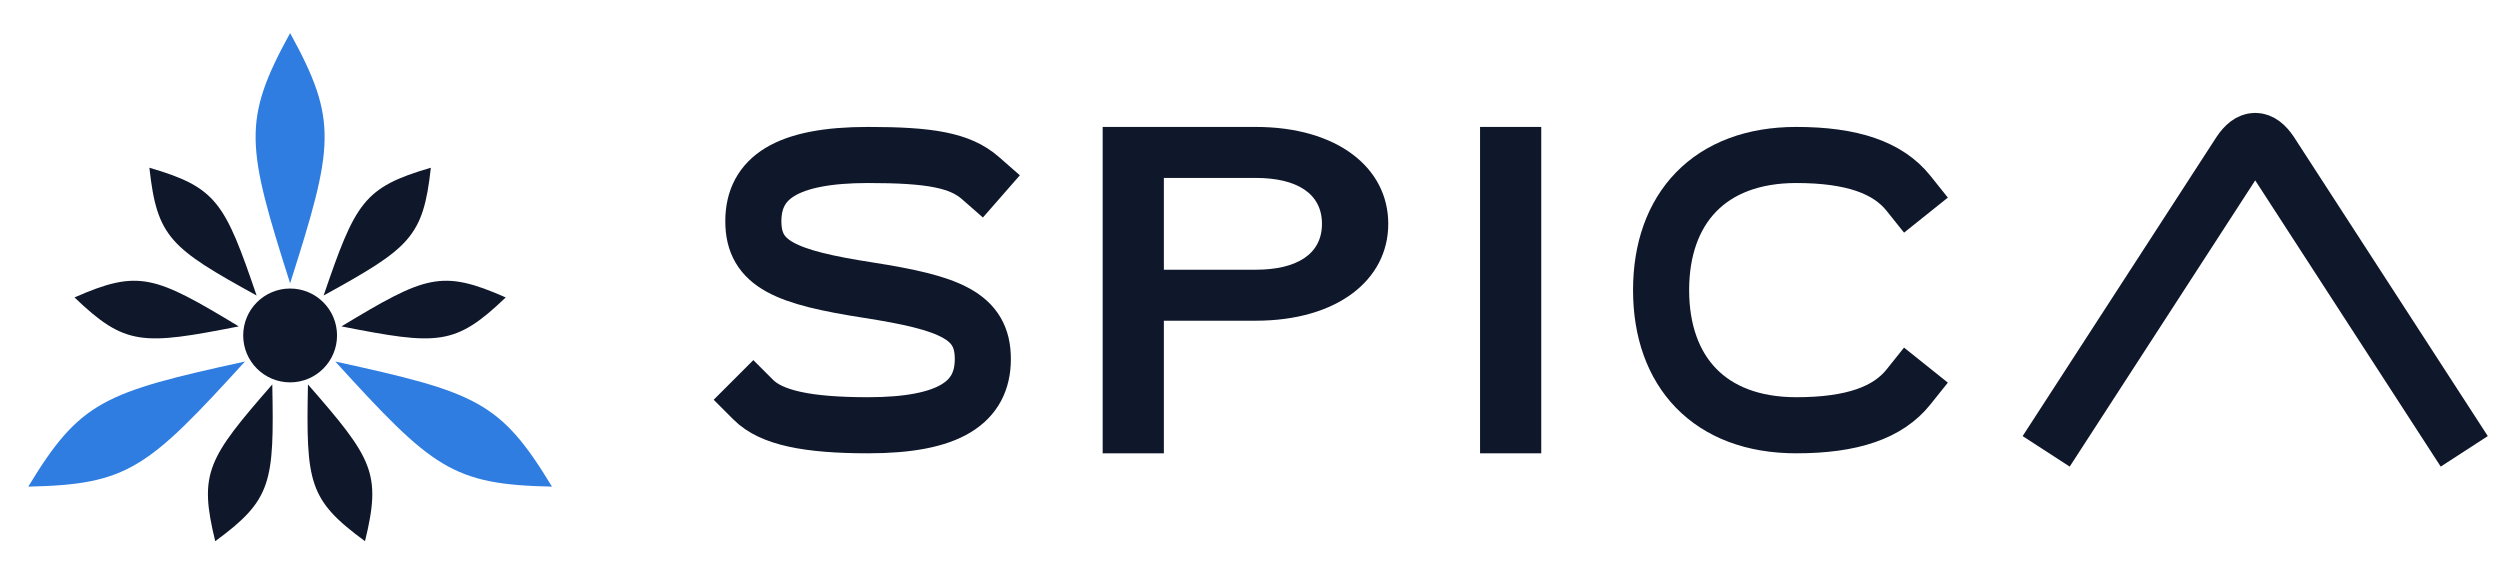
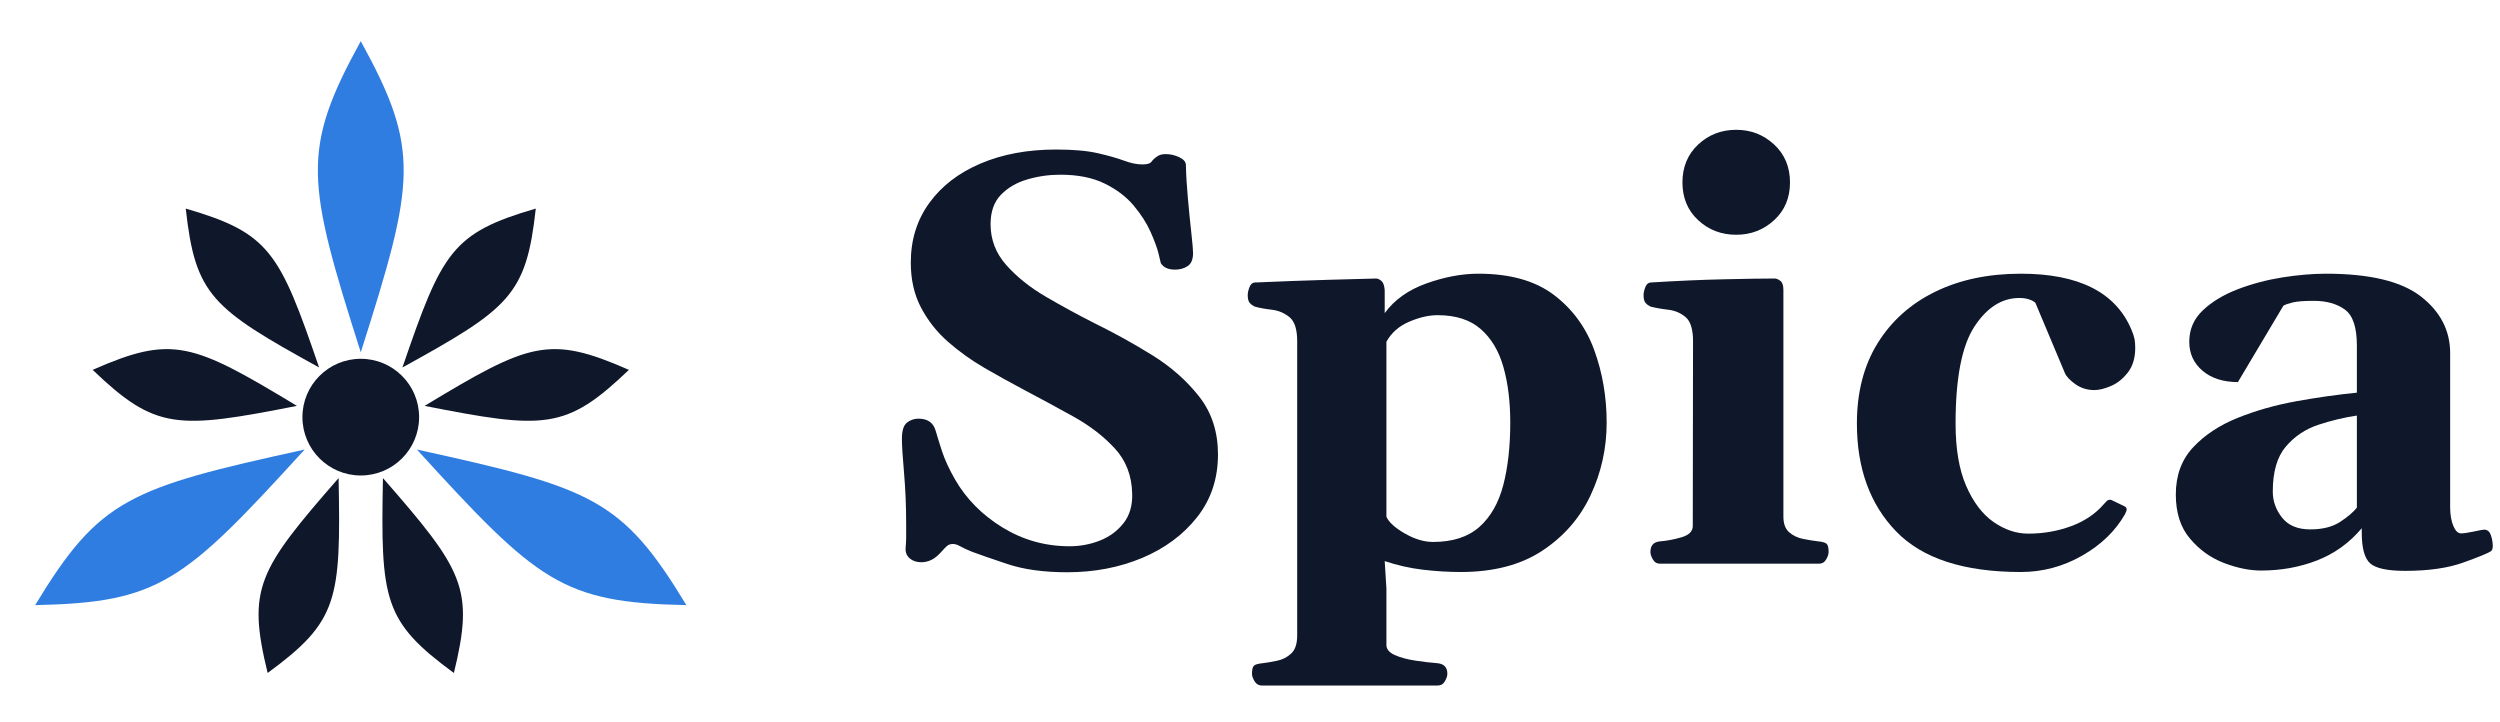
- <svg xmlns="http://www.w3.org/2000/svg" viewBox="0 0 275.75 64" aria-hidden="true">
+ <svg xmlns="http://www.w3.org/2000/svg" viewBox="0 0 221.75 64" aria-hidden="true">
  <g transform="translate(32 37) scale(1.15) translate(-32 -32)">
    <path fill="#2F7DE1" transform="rotate(0 32 32)" d="M32 27C36.2 13.8 36.62 11.4 32 3C27.38 11.4 27.8 13.8 32 27Z" />
    <path fill="#0F172A" transform="rotate(40 32 32)" d="M32 27C35.4 18.2 35.74 16.6 32 11C28.26 16.6 28.6 18.2 32 27Z" />
    <path fill="#0F172A" transform="rotate(80 32 32)" d="M32 27C35.4 18.2 35.74 16.6 32 11C28.26 16.6 28.6 18.2 32 27Z" />
    <path fill="#2F7DE1" transform="rotate(120 32 32)" d="M32 27C36.2 13.8 36.62 11.4 32 3C27.38 11.4 27.8 13.8 32 27Z" />
    <path fill="#0F172A" transform="rotate(160 32 32)" d="M32 27C35.4 18.2 35.74 16.6 32 11C28.26 16.6 28.6 18.2 32 27Z" />
    <path fill="#0F172A" transform="rotate(200 32 32)" d="M32 27C35.4 18.2 35.74 16.6 32 11C28.26 16.6 28.6 18.2 32 27Z" />
    <path fill="#2F7DE1" transform="rotate(240 32 32)" d="M32 27C36.2 13.8 36.62 11.4 32 3C27.38 11.4 27.8 13.8 32 27Z" />
    <path fill="#0F172A" transform="rotate(280 32 32)" d="M32 27C35.4 18.2 35.74 16.6 32 11C28.26 16.6 28.6 18.2 32 27Z" />
    <path fill="#0F172A" transform="rotate(320 32 32)" d="M32 27C35.4 18.2 35.74 16.6 32 11C28.26 16.6 28.6 18.2 32 27Z" />
    <circle cx="32" cy="32" r="4.5" fill="#0F172A" />
  </g>
  <g transform="translate(80 14) scale(0.5625)">
-     <path fill="none" stroke="#0F172A" stroke-width="11" stroke-linecap="square" stroke-linejoin="miter" d="M50 10C46 6.5 40 5.5 28 5.5C12 5.5 5.5 10 5.5 18.5C5.5 27 12 29.5 28 32C44 34.5 50.5 37 50.5 45.5C50.5 54 44 58.5 28 58.5C16 58.5 9 57 5.5 53.5" />
-     <path fill="#0F172A" fill-rule="evenodd" d="M74 0H104C120 0 130 8 130 19S120 38 104 38H86V64H74V0ZM86 10V28H104C112 28 117 25 117 19S112 10 104 10H86Z" />
-     <path fill="#0F172A" d="M148 0h12v64h-12z" />
-     <path fill="none" stroke="#0F172A" stroke-width="11" stroke-linecap="square" stroke-linejoin="miter" d="M232 13C228 8 221 5.5 210 5.5C193 5.5 183.5 16 183.5 32C183.5 48 193 58.5 210 58.5C221 58.5 228 56 232 51" />
-     <path fill="none" stroke="#0F172A" stroke-width="11" stroke-linecap="square" stroke-linejoin="miter" d="M262 59 297 5c2-3 4-3 6 0l35 54" />
+     <path fill="#0F172A" d="M26.07 65.35L26.07 65.35Q20.52 65.35 16.62 64.05Q12.72 62.74 11.14 62.15L11.14 62.15Q9.88 61.65 9.22 61.27Q8.57 60.89 8.03 60.89L8.03 60.89Q7.44 60.89 7.06 61.25Q6.67 61.61 6.4 61.93L6.4 61.93Q5.46 63.01 4.67 63.39Q3.88 63.77 3.07 63.77L3.07 63.77Q1.94 63.77 1.24 63.17Q0.54 62.56 0.58 61.61L0.58 61.61Q0.67 60.39 0.67 59.9Q0.67 59.4 0.67 57.78L0.67 57.78Q0.67 53.58 0.34 49.75Q0 45.91 0 44.29L0 44.29Q0 42.4 0.79 41.76Q1.58 41.13 2.61 41.13L2.61 41.13Q4.78 41.13 5.32 43.03L5.32 43.03Q5.64 44.16 6.31 46.23Q6.99 48.3 8.39 50.74L8.39 50.74Q11.05 55.34 15.87 58.29Q20.7 61.25 26.43 61.25L26.43 61.25Q28.95 61.25 31.23 60.35Q33.51 59.44 34.95 57.6Q36.4 55.75 36.31 52.95L36.31 52.95Q36.22 48.67 33.53 45.78Q30.85 42.89 26.92 40.73Q23 38.56 19.08 36.49L19.08 36.49Q16.1 34.91 12.99 33.11Q9.88 31.3 7.26 29Q4.64 26.7 3.02 23.63Q1.4 20.57 1.4 16.51L1.4 16.51Q1.4 11.14 4.31 7.13Q7.21 3.11 12.4 0.9Q17.59 -1.31 24.31 -1.31L24.31 -1.31Q28.41 -1.31 30.94 -0.72Q33.46 -0.14 35.04 0.45Q36.62 1.04 37.93 1.04L37.93 1.04Q39.06 1.04 39.37 0.59Q39.69 0.14 40.32 -0.27L40.32 -0.27Q40.82 -0.59 41.58 -0.59L41.58 -0.59Q42.71 -0.59 43.75 -0.09Q44.78 0.41 44.78 1.13L44.78 1.13Q44.83 3.47 45.1 6.45Q45.37 9.43 45.64 11.86Q45.91 14.3 45.91 15.02L45.91 15.02Q45.91 16.51 45.06 17.07Q44.2 17.63 43.07 17.63L43.07 17.63Q41.45 17.63 40.82 16.6L40.82 16.6Q40.82 16.55 40.48 15.15Q40.14 13.76 39.21 11.68Q38.29 9.61 36.55 7.53Q34.82 5.46 31.98 4.06Q29.13 2.66 24.98 2.66L24.98 2.66Q22.28 2.66 19.75 3.41Q17.23 4.15 15.6 5.84Q13.98 7.53 13.98 10.46L13.98 10.46Q13.98 14.12 16.46 16.91Q18.94 19.71 22.73 21.92Q26.52 24.13 30.35 26.07L30.35 26.07Q35.04 28.37 39.51 31.14Q43.97 33.92 46.9 37.68Q49.84 41.45 49.84 46.77L49.84 46.77Q49.84 52.5 46.54 56.67Q43.25 60.84 37.86 63.1Q32.47 65.35 26.07 65.35" />
+     <path fill="#0F172A" d="M84.47 83.21L56.74 83.21Q56.02 83.21 55.61 82.54Q55.2 81.86 55.2 81.36L55.2 81.36Q55.2 80.33 55.54 80.06Q55.88 79.79 56.83 79.7L56.83 79.7Q57.95 79.56 59.22 79.29Q60.48 79.02 61.41 78.14Q62.33 77.26 62.33 75.32L62.33 75.32L62.33 28.91Q62.33 26.11 61.11 25.12Q59.89 24.13 58.32 23.95Q56.74 23.77 55.61 23.45L55.61 23.45Q55.16 23.23 54.84 22.87Q54.53 22.51 54.53 21.65L54.53 21.65Q54.53 21.11 54.8 20.41Q55.07 19.71 55.61 19.66L55.61 19.66Q61.83 19.39 67 19.24Q72.16 19.08 74.78 19.03L74.78 19.03Q75.14 19.03 75.59 19.39Q76.04 19.75 76.13 20.84L76.13 20.84L76.13 24.49Q78.43 21.33 82.72 19.8Q87 18.27 90.92 18.27L90.92 18.27Q98.37 18.27 102.79 21.6Q107.21 24.94 109.17 30.31Q111.13 35.68 111.13 41.76L111.13 41.76Q111.13 47.81 108.6 53.2Q106.08 58.59 100.98 61.95Q95.89 65.31 88.13 65.31L88.13 65.31Q85.24 65.31 82.17 64.95Q79.11 64.59 76.13 63.59L76.13 63.59L76.4 67.92L76.4 76.81Q76.4 77.8 77.69 78.39Q78.97 78.97 80.87 79.27Q82.76 79.56 84.52 79.7L84.52 79.7Q86.01 79.88 86.01 81.36L86.01 81.36Q86.01 81.86 85.62 82.54Q85.24 83.21 84.47 83.21L84.47 83.21M83.75 60.57L83.75 60.57Q88.4 60.57 91.06 58.2Q93.72 55.84 94.83 51.6Q95.93 47.36 95.93 41.76L95.93 41.76Q95.93 36.8 94.85 32.99Q93.77 29.18 91.26 26.99Q88.76 24.81 84.47 24.81L84.47 24.81Q82.4 24.81 79.99 25.84Q77.57 26.88 76.4 29L76.4 29L76.4 56.6Q76.99 57.91 79.31 59.24Q81.63 60.57 83.75 60.57" />
+     <path fill="#0F172A" d="M144.6 64L119.56 64Q118.8 64 118.41 63.32Q118.03 62.65 118.03 62.15L118.03 62.15Q118.03 60.62 119.52 60.48L119.52 60.48Q121.19 60.35 122.95 59.83Q124.71 59.31 124.71 58.05L124.71 58.05L124.75 28.91Q124.75 26.11 123.58 25.12Q122.41 24.13 120.83 23.95Q119.25 23.77 118.03 23.45L118.03 23.45Q117.58 23.23 117.26 22.87Q116.95 22.51 116.95 21.65L116.95 21.65Q116.95 21.11 117.22 20.41Q117.49 19.71 118.03 19.66L118.03 19.66Q124.48 19.26 129.69 19.15Q134.9 19.03 137.65 19.03L137.65 19.03Q138.01 19.03 138.51 19.39Q139 19.75 139 20.84L139 20.84L139 56.56Q139 58.27 139.93 59.06Q140.85 59.85 142.14 60.1Q143.42 60.35 144.51 60.48L144.51 60.48Q145.45 60.57 145.79 60.84Q146.13 61.11 146.13 62.15L146.13 62.15Q146.13 62.65 145.75 63.32Q145.36 64 144.6 64L144.6 64M131.56 12.13L131.56 12.13Q128.04 12.13 125.56 9.83Q123.08 7.53 123.08 3.88L123.08 3.88Q123.08 0.23 125.56 -2.1Q128.04 -4.42 131.56 -4.42L131.56 -4.42Q135.03 -4.42 137.54 -2.1Q140.04 0.23 140.04 3.88L140.04 3.88Q140.04 7.53 137.54 9.83Q135.03 12.13 131.56 12.13" />
+     <path fill="#0F172A" d="M176.44 65.31L176.44 65.31Q162.95 65.31 156.77 58.9Q150.59 52.5 150.59 41.9L150.59 41.9Q150.59 34.5 153.86 29.23Q157.13 23.95 162.95 21.11Q168.77 18.27 176.44 18.27L176.44 18.27Q190.1 18.27 193.85 27.02L193.85 27.02Q194.25 27.96 194.37 28.57Q194.48 29.18 194.48 29.95L194.48 29.95Q194.48 32.34 193.33 33.83Q192.18 35.32 190.67 35.97Q189.16 36.62 188.03 36.62L188.03 36.62Q186.36 36.62 185.05 35.7Q183.74 34.77 183.38 33.92L183.38 33.92L178.74 22.87Q178.42 22.55 177.77 22.33Q177.11 22.1 176.21 22.1L176.21 22.1Q172.06 22.1 169.11 26.63Q166.15 31.17 166.15 41.9L166.15 41.9Q166.15 47.9 167.82 51.73Q169.49 55.57 172.13 57.42Q174.77 59.26 177.61 59.26L177.61 59.26Q181.17 59.26 184.35 58.09Q187.53 56.92 189.52 54.62L189.52 54.62Q189.74 54.39 189.99 54.12Q190.24 53.85 190.69 53.94L190.69 53.94L192.67 54.89Q193.13 55.07 193.13 55.43L193.13 55.43Q193.13 55.7 192.86 56.2L192.86 56.2Q190.6 60.17 186.09 62.74Q181.58 65.31 176.44 65.31" />
+     <path fill="#0F172A" d="M200.88 53.09L200.88 53.09Q200.88 48.58 203.59 45.67Q206.3 42.76 210.6 41.02Q214.91 39.28 219.89 38.38Q224.88 37.48 229.43 37.03L229.43 37.03L229.43 29.59Q229.43 25.3 227.54 23.93Q225.64 22.55 222.62 22.55L222.62 22.55Q220.37 22.55 219.33 22.8Q218.29 23.05 217.84 23.32L217.84 23.32L210.67 35.36Q207.2 35.36 205.1 33.58Q203 31.8 203 29L203 29Q203 26.07 205.15 24.04Q207.29 22.01 210.65 20.72Q214.01 19.44 217.71 18.85Q221.41 18.27 224.56 18.27L224.56 18.27Q234.89 18.27 239.51 21.85Q244.14 25.44 244.14 30.8L244.14 30.8L244.14 55.07Q244.14 56.83 244.63 58.02Q245.13 59.22 245.85 59.22L245.85 59.22Q246.48 59.22 247.86 58.93Q249.23 58.63 249.5 58.63L249.5 58.63Q250.27 58.63 250.56 59.51Q250.86 60.39 250.86 61.2L250.86 61.2Q250.86 61.79 250.59 62.02L250.59 62.02Q249.86 62.51 246.21 63.82Q242.56 65.13 237.06 65.13L237.06 65.13Q232.86 65.13 231.53 63.95Q230.2 62.78 230.2 59.08L230.2 59.08L230.2 58.41Q227.27 61.88 223.16 63.48Q219.06 65.08 214.32 65.08L214.32 65.08Q211.62 65.08 208.48 63.89Q205.35 62.69 203.12 60.05Q200.88 57.42 200.88 53.09M216.17 52.63L216.17 52.63Q216.17 54.89 217.64 56.74Q219.1 58.59 222.08 58.59L222.08 58.59Q224.97 58.59 226.77 57.42Q228.58 56.24 229.43 55.16L229.43 55.16L229.43 40.64Q226.41 41.09 223.34 42.1Q220.28 43.12 218.23 45.53Q216.17 47.94 216.17 52.63" />
  </g>
</svg>
